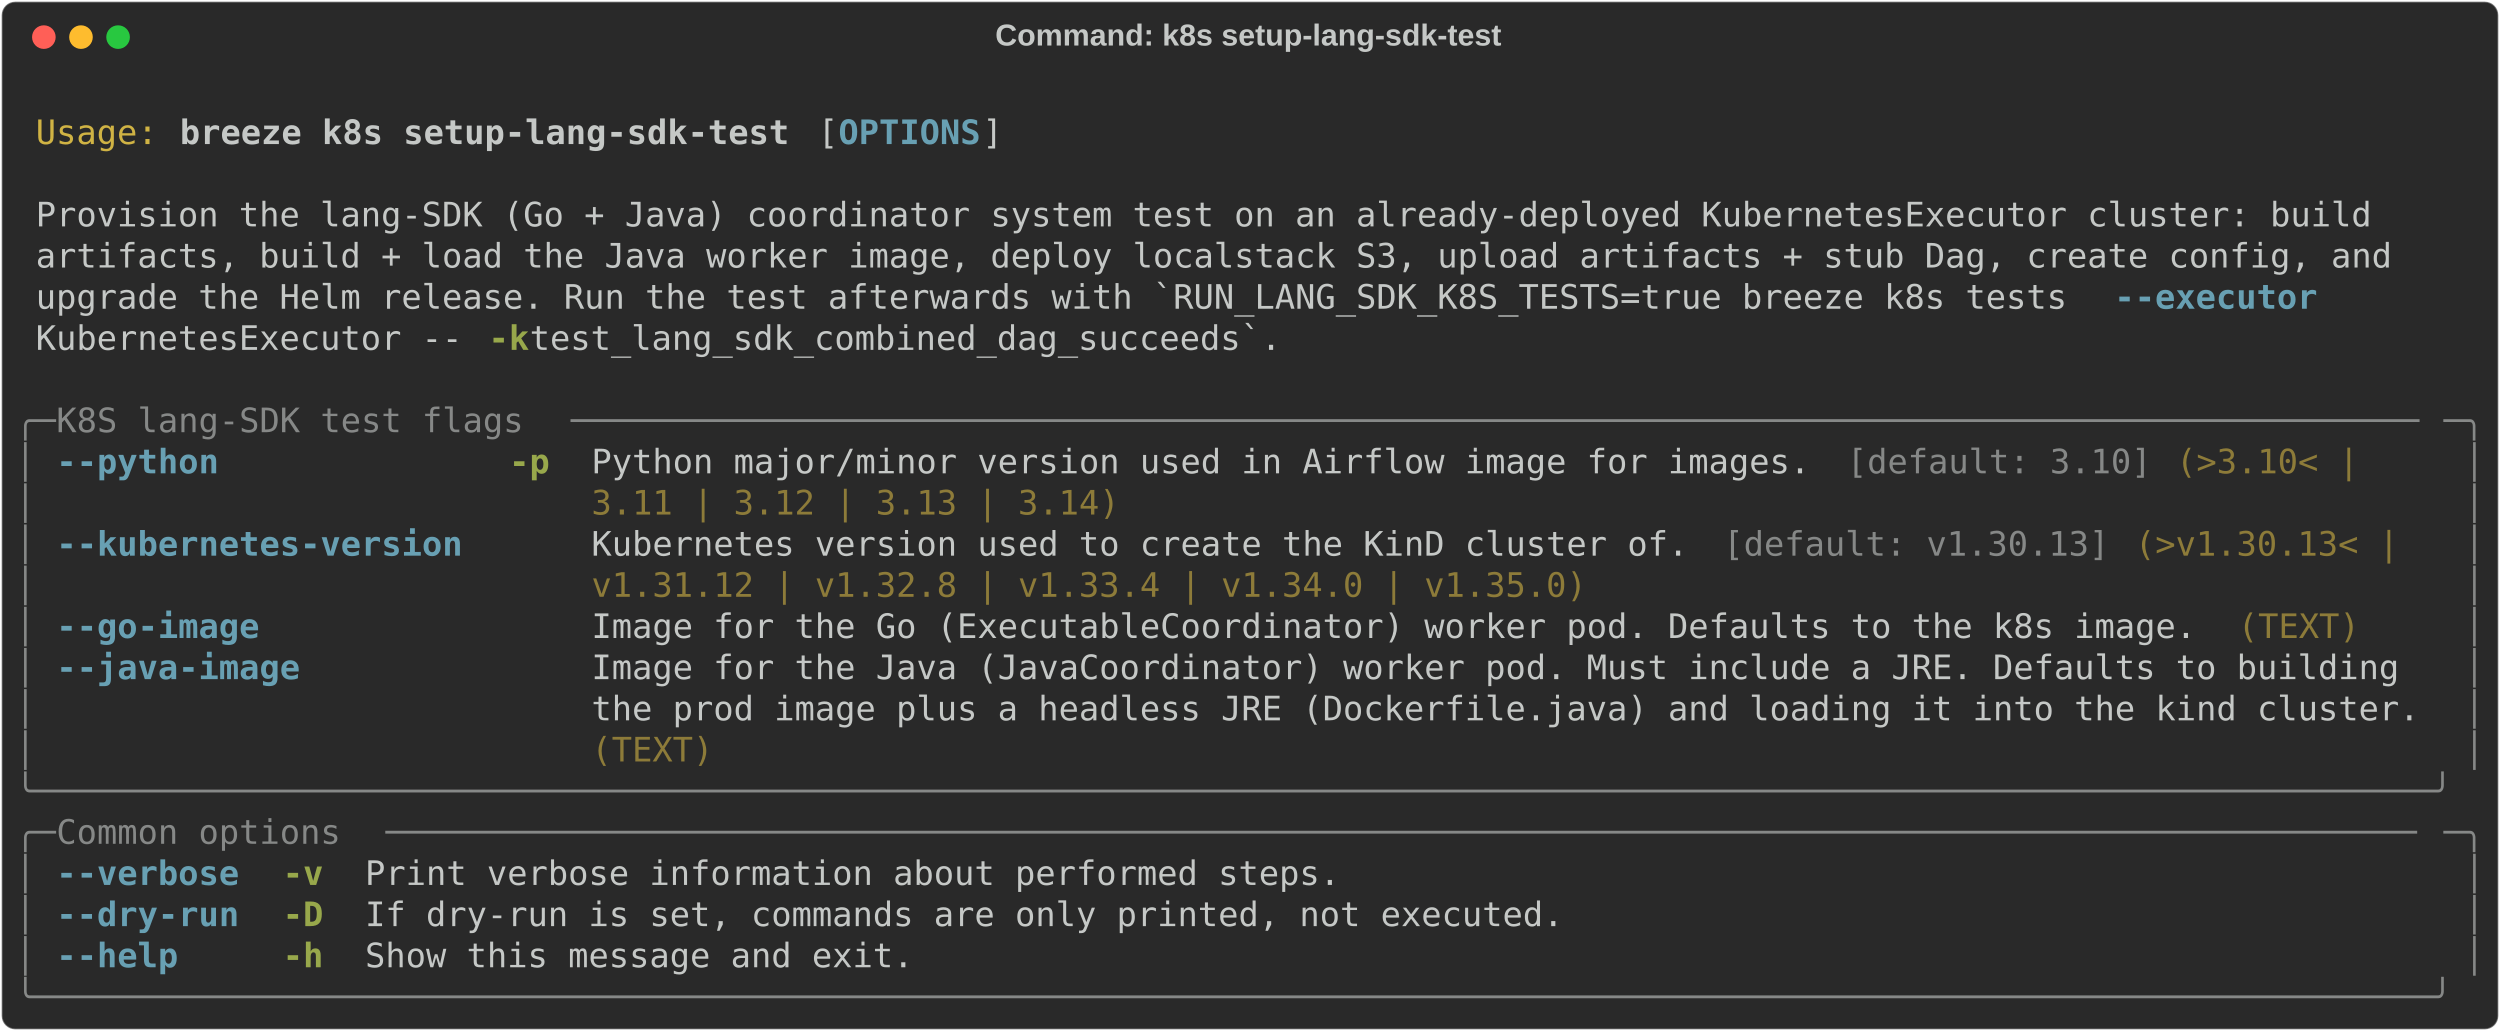
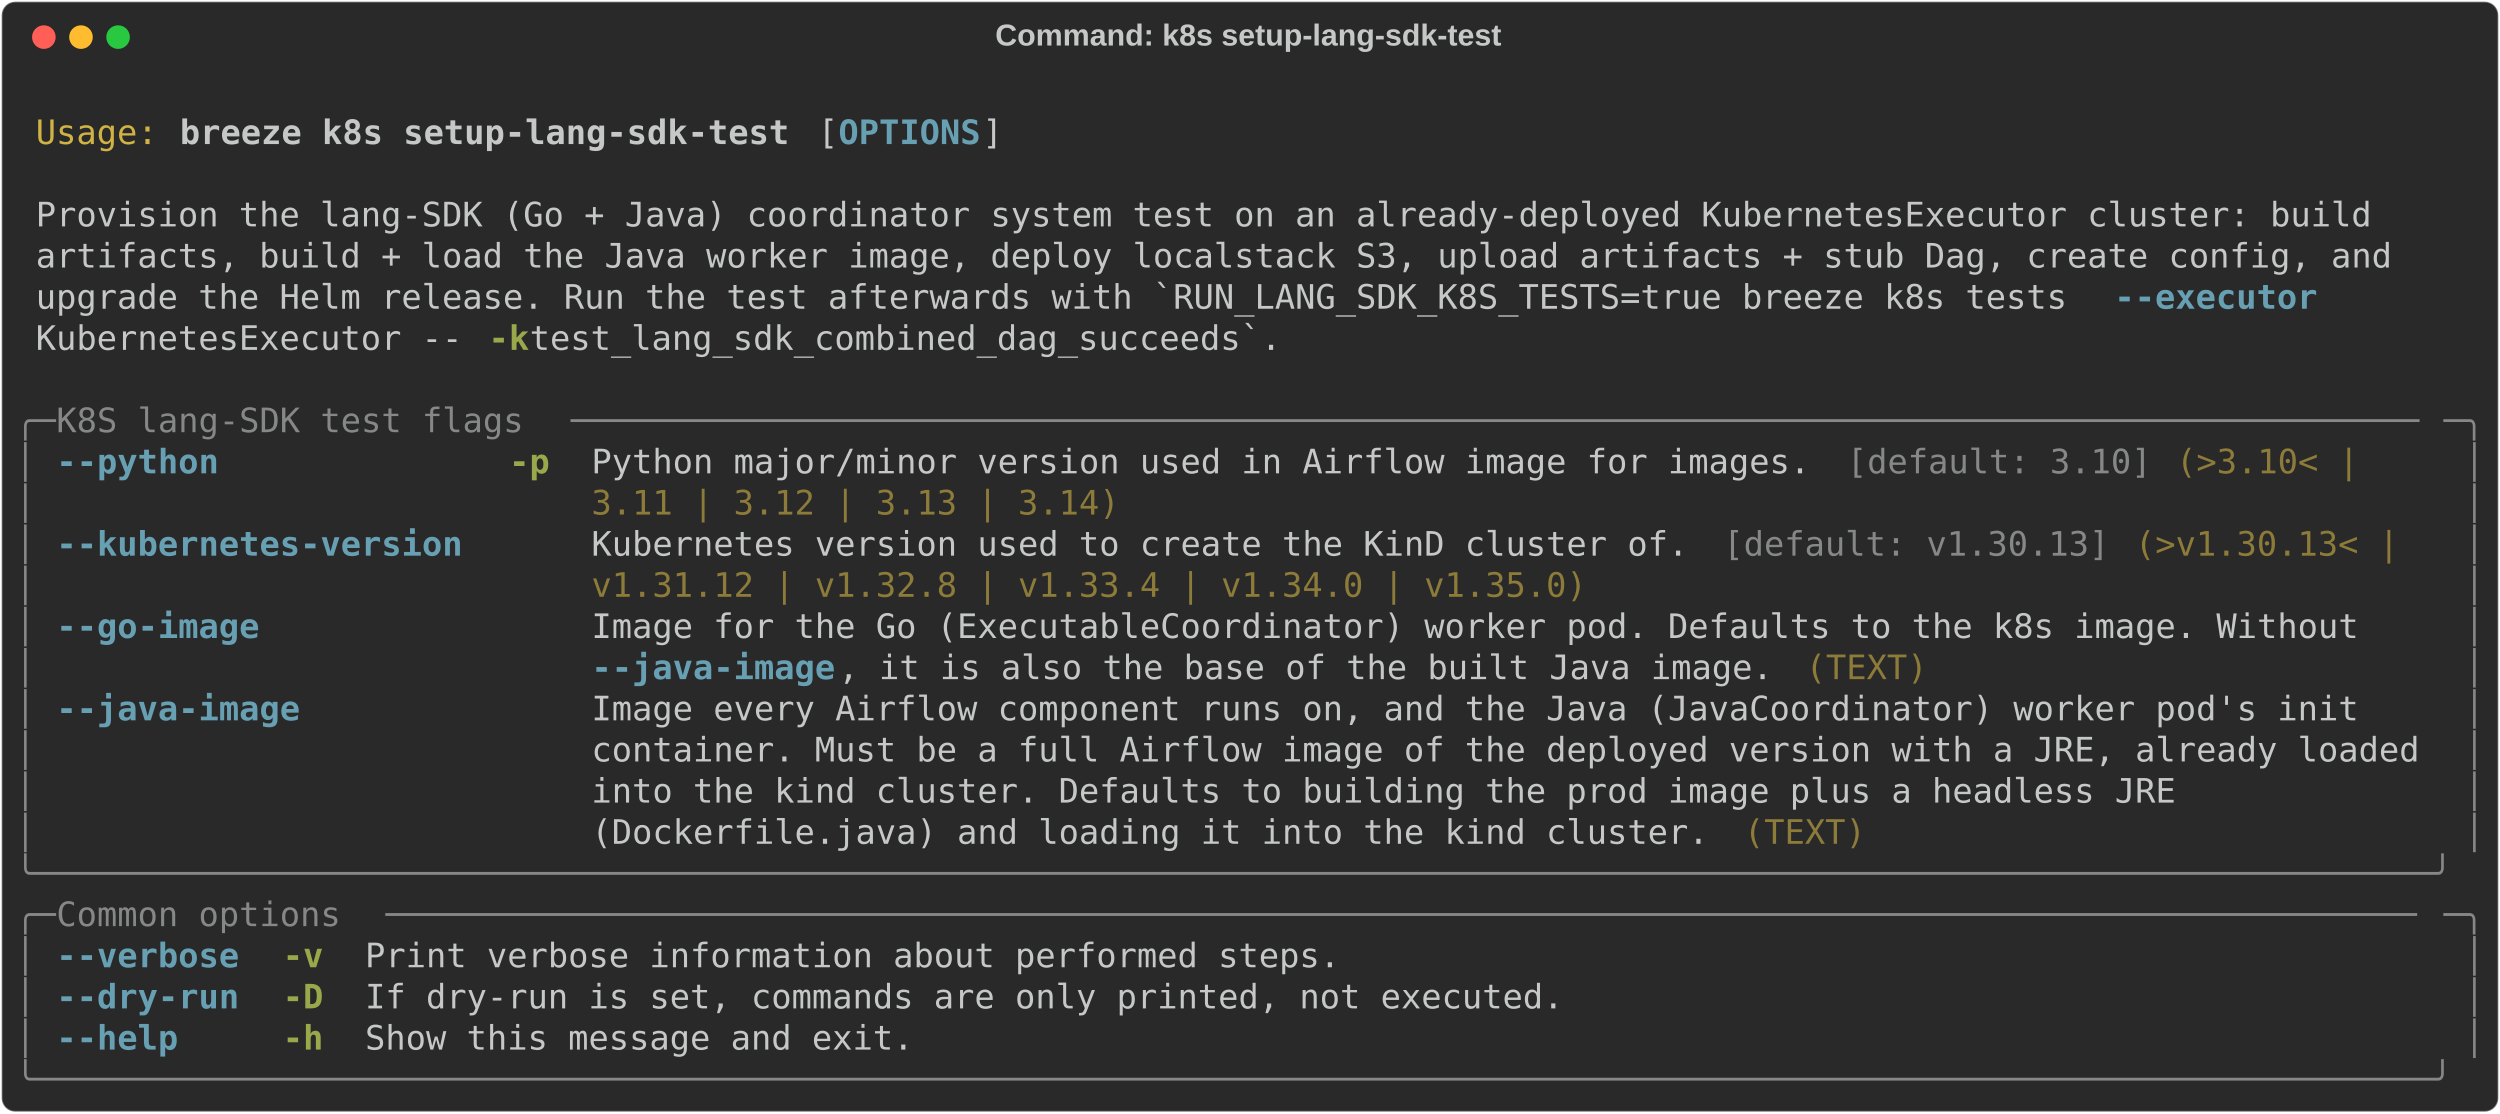
- <svg xmlns="http://www.w3.org/2000/svg" class="rich-terminal" viewBox="0 0 1482 611.2">
+ <svg xmlns="http://www.w3.org/2000/svg" class="rich-terminal" viewBox="0 0 1482 660.0">
  <style>

    @font-face {
        font-family: "Fira Code";
        src: local("FiraCode-Regular"),
                url("https://cdnjs.cloudflare.com/ajax/libs/firacode/6.2.0/woff2/FiraCode-Regular.woff2") format("woff2"),
                url("https://cdnjs.cloudflare.com/ajax/libs/firacode/6.2.0/woff/FiraCode-Regular.woff") format("woff");
        font-style: normal;
        font-weight: 400;
    }
    @font-face {
        font-family: "Fira Code";
        src: local("FiraCode-Bold"),
                url("https://cdnjs.cloudflare.com/ajax/libs/firacode/6.2.0/woff2/FiraCode-Bold.woff2") format("woff2"),
                url("https://cdnjs.cloudflare.com/ajax/libs/firacode/6.2.0/woff/FiraCode-Bold.woff") format("woff");
        font-style: bold;
        font-weight: 700;
    }

    .breeze-k8s-setup-lang-sdk-test-matrix {
        font-family: Fira Code, monospace;
        font-size: 20px;
        line-height: 24.4px;
        font-variant-east-asian: full-width;
    }

    .breeze-k8s-setup-lang-sdk-test-title {
        font-size: 18px;
        font-weight: bold;
        font-family: arial;
    }

    .breeze-k8s-setup-lang-sdk-test-r1 { fill: #c5c8c6 }
.breeze-k8s-setup-lang-sdk-test-r2 { fill: #d0b344 }
.breeze-k8s-setup-lang-sdk-test-r3 { fill: #c5c8c6;font-weight: bold }
.breeze-k8s-setup-lang-sdk-test-r4 { fill: #68a0b3;font-weight: bold }
.breeze-k8s-setup-lang-sdk-test-r5 { fill: #98a84b;font-weight: bold }
.breeze-k8s-setup-lang-sdk-test-r6 { fill: #868887 }
.breeze-k8s-setup-lang-sdk-test-r7 { fill: #8d7b39 }
    </style>
  <defs>
    <clipPath id="breeze-k8s-setup-lang-sdk-test-clip-terminal">
-       <rect x="0" y="0" width="1463.0" height="560.2" />
+       <rect x="0" y="0" width="1463.0" height="609.0" />
    </clipPath>
    <clipPath id="breeze-k8s-setup-lang-sdk-test-line-0">
      <rect x="0" y="1.5" width="1464" height="24.65" />
    </clipPath>
    <clipPath id="breeze-k8s-setup-lang-sdk-test-line-1">
      <rect x="0" y="25.9" width="1464" height="24.65" />
    </clipPath>
    <clipPath id="breeze-k8s-setup-lang-sdk-test-line-2">
      <rect x="0" y="50.3" width="1464" height="24.65" />
    </clipPath>
    <clipPath id="breeze-k8s-setup-lang-sdk-test-line-3">
      <rect x="0" y="74.7" width="1464" height="24.65" />
    </clipPath>
    <clipPath id="breeze-k8s-setup-lang-sdk-test-line-4">
      <rect x="0" y="99.1" width="1464" height="24.65" />
    </clipPath>
    <clipPath id="breeze-k8s-setup-lang-sdk-test-line-5">
      <rect x="0" y="123.5" width="1464" height="24.65" />
    </clipPath>
    <clipPath id="breeze-k8s-setup-lang-sdk-test-line-6">
      <rect x="0" y="147.9" width="1464" height="24.65" />
    </clipPath>
    <clipPath id="breeze-k8s-setup-lang-sdk-test-line-7">
      <rect x="0" y="172.3" width="1464" height="24.65" />
    </clipPath>
    <clipPath id="breeze-k8s-setup-lang-sdk-test-line-8">
      <rect x="0" y="196.7" width="1464" height="24.65" />
    </clipPath>
    <clipPath id="breeze-k8s-setup-lang-sdk-test-line-9">
      <rect x="0" y="221.1" width="1464" height="24.65" />
    </clipPath>
    <clipPath id="breeze-k8s-setup-lang-sdk-test-line-10">
      <rect x="0" y="245.5" width="1464" height="24.65" />
    </clipPath>
    <clipPath id="breeze-k8s-setup-lang-sdk-test-line-11">
      <rect x="0" y="269.9" width="1464" height="24.65" />
    </clipPath>
    <clipPath id="breeze-k8s-setup-lang-sdk-test-line-12">
      <rect x="0" y="294.3" width="1464" height="24.65" />
    </clipPath>
    <clipPath id="breeze-k8s-setup-lang-sdk-test-line-13">
      <rect x="0" y="318.7" width="1464" height="24.65" />
    </clipPath>
    <clipPath id="breeze-k8s-setup-lang-sdk-test-line-14">
      <rect x="0" y="343.1" width="1464" height="24.65" />
    </clipPath>
    <clipPath id="breeze-k8s-setup-lang-sdk-test-line-15">
      <rect x="0" y="367.5" width="1464" height="24.65" />
    </clipPath>
    <clipPath id="breeze-k8s-setup-lang-sdk-test-line-16">
      <rect x="0" y="391.9" width="1464" height="24.65" />
    </clipPath>
    <clipPath id="breeze-k8s-setup-lang-sdk-test-line-17">
      <rect x="0" y="416.3" width="1464" height="24.65" />
    </clipPath>
    <clipPath id="breeze-k8s-setup-lang-sdk-test-line-18">
      <rect x="0" y="440.7" width="1464" height="24.65" />
    </clipPath>
    <clipPath id="breeze-k8s-setup-lang-sdk-test-line-19">
      <rect x="0" y="465.1" width="1464" height="24.65" />
    </clipPath>
    <clipPath id="breeze-k8s-setup-lang-sdk-test-line-20">
      <rect x="0" y="489.5" width="1464" height="24.65" />
    </clipPath>
    <clipPath id="breeze-k8s-setup-lang-sdk-test-line-21">
      <rect x="0" y="513.9" width="1464" height="24.65" />
    </clipPath>
+     <clipPath id="breeze-k8s-setup-lang-sdk-test-line-22">
+       <rect x="0" y="538.3" width="1464" height="24.65" />
+     </clipPath>
+     <clipPath id="breeze-k8s-setup-lang-sdk-test-line-23">
+       <rect x="0" y="562.7" width="1464" height="24.65" />
+     </clipPath>
  </defs>
-   <rect fill="#292929" stroke="rgba(255,255,255,0.35)" stroke-width="1" x="1" y="1" width="1480" height="609.2" rx="8" />
+   <rect fill="#292929" stroke="rgba(255,255,255,0.35)" stroke-width="1" x="1" y="1" width="1480" height="658" rx="8" />
  <text class="breeze-k8s-setup-lang-sdk-test-title" fill="#c5c8c6" text-anchor="middle" x="740" y="27">Command: k8s setup-lang-sdk-test</text>
  <g transform="translate(26,22)">
    <circle cx="0" cy="0" r="7" fill="#ff5f57" />
    <circle cx="22" cy="0" r="7" fill="#febc2e" />
    <circle cx="44" cy="0" r="7" fill="#28c840" />
  </g>
  <g transform="translate(9, 41)" clip-path="url(#breeze-k8s-setup-lang-sdk-test-clip-terminal)">
    <g class="breeze-k8s-setup-lang-sdk-test-matrix">
      <text class="breeze-k8s-setup-lang-sdk-test-r1" x="1464" y="20" textLength="12.2" clip-path="url(#breeze-k8s-setup-lang-sdk-test-line-0)">
</text>
      <text class="breeze-k8s-setup-lang-sdk-test-r2" x="12.2" y="44.4" textLength="73.2" clip-path="url(#breeze-k8s-setup-lang-sdk-test-line-1)">Usage:</text>
      <text class="breeze-k8s-setup-lang-sdk-test-r3" x="97.6" y="44.4" textLength="366" clip-path="url(#breeze-k8s-setup-lang-sdk-test-line-1)">breeze k8s setup-lang-sdk-test</text>
      <text class="breeze-k8s-setup-lang-sdk-test-r1" x="475.8" y="44.4" textLength="12.2" clip-path="url(#breeze-k8s-setup-lang-sdk-test-line-1)">[</text>
      <text class="breeze-k8s-setup-lang-sdk-test-r4" x="488" y="44.4" textLength="85.4" clip-path="url(#breeze-k8s-setup-lang-sdk-test-line-1)">OPTIONS</text>
      <text class="breeze-k8s-setup-lang-sdk-test-r1" x="573.4" y="44.4" textLength="12.2" clip-path="url(#breeze-k8s-setup-lang-sdk-test-line-1)">]</text>
      <text class="breeze-k8s-setup-lang-sdk-test-r1" x="1464" y="44.4" textLength="12.2" clip-path="url(#breeze-k8s-setup-lang-sdk-test-line-1)">
</text>
      <text class="breeze-k8s-setup-lang-sdk-test-r1" x="1464" y="68.8" textLength="12.2" clip-path="url(#breeze-k8s-setup-lang-sdk-test-line-2)">
</text>
      <text class="breeze-k8s-setup-lang-sdk-test-r1" x="12.2" y="93.2" textLength="1415.2" clip-path="url(#breeze-k8s-setup-lang-sdk-test-line-3)">Provision the lang-SDK (Go + Java) coordinator system test on an already-deployed KubernetesExecutor cluster: build </text>
      <text class="breeze-k8s-setup-lang-sdk-test-r1" x="1464" y="93.2" textLength="12.2" clip-path="url(#breeze-k8s-setup-lang-sdk-test-line-3)">
</text>
      <text class="breeze-k8s-setup-lang-sdk-test-r1" x="12.2" y="117.6" textLength="1427.4" clip-path="url(#breeze-k8s-setup-lang-sdk-test-line-4)">artifacts, build + load the Java worker image, deploy localstack S3, upload artifacts + stub Dag, create config, and </text>
      <text class="breeze-k8s-setup-lang-sdk-test-r1" x="1464" y="117.6" textLength="12.2" clip-path="url(#breeze-k8s-setup-lang-sdk-test-line-4)">
</text>
      <text class="breeze-k8s-setup-lang-sdk-test-r1" x="12.2" y="142" textLength="1232.2" clip-path="url(#breeze-k8s-setup-lang-sdk-test-line-5)">upgrade the Helm release. Run the test afterwards with `RUN_LANG_SDK_K8S_TESTS=true breeze k8s tests </text>
      <text class="breeze-k8s-setup-lang-sdk-test-r4" x="1244.4" y="142" textLength="122" clip-path="url(#breeze-k8s-setup-lang-sdk-test-line-5)">--executor</text>
      <text class="breeze-k8s-setup-lang-sdk-test-r1" x="1464" y="142" textLength="12.2" clip-path="url(#breeze-k8s-setup-lang-sdk-test-line-5)">
</text>
      <text class="breeze-k8s-setup-lang-sdk-test-r1" x="12.2" y="166.4" textLength="268.4" clip-path="url(#breeze-k8s-setup-lang-sdk-test-line-6)">KubernetesExecutor -- </text>
      <text class="breeze-k8s-setup-lang-sdk-test-r5" x="280.6" y="166.4" textLength="24.4" clip-path="url(#breeze-k8s-setup-lang-sdk-test-line-6)">-k</text>
      <text class="breeze-k8s-setup-lang-sdk-test-r1" x="305" y="166.4" textLength="463.6" clip-path="url(#breeze-k8s-setup-lang-sdk-test-line-6)"> test_lang_sdk_combined_dag_succeeds`.</text>
      <text class="breeze-k8s-setup-lang-sdk-test-r1" x="1464" y="166.4" textLength="12.2" clip-path="url(#breeze-k8s-setup-lang-sdk-test-line-6)">
</text>
      <text class="breeze-k8s-setup-lang-sdk-test-r1" x="1464" y="190.8" textLength="12.2" clip-path="url(#breeze-k8s-setup-lang-sdk-test-line-7)">
</text>
      <text class="breeze-k8s-setup-lang-sdk-test-r6" x="0" y="215.2" textLength="24.4" clip-path="url(#breeze-k8s-setup-lang-sdk-test-line-8)">╭─</text>
      <text class="breeze-k8s-setup-lang-sdk-test-r6" x="24.4" y="215.2" textLength="305" clip-path="url(#breeze-k8s-setup-lang-sdk-test-line-8)"> K8S lang-SDK test flags </text>
      <text class="breeze-k8s-setup-lang-sdk-test-r6" x="329.4" y="215.2" textLength="1110.2" clip-path="url(#breeze-k8s-setup-lang-sdk-test-line-8)">───────────────────────────────────────────────────────────────────────────────────────────</text>
      <text class="breeze-k8s-setup-lang-sdk-test-r6" x="1439.6" y="215.2" textLength="24.4" clip-path="url(#breeze-k8s-setup-lang-sdk-test-line-8)">─╮</text>
      <text class="breeze-k8s-setup-lang-sdk-test-r1" x="1464" y="215.2" textLength="12.2" clip-path="url(#breeze-k8s-setup-lang-sdk-test-line-8)">
</text>
      <text class="breeze-k8s-setup-lang-sdk-test-r6" x="0" y="239.6" textLength="12.2" clip-path="url(#breeze-k8s-setup-lang-sdk-test-line-9)">│</text>
      <text class="breeze-k8s-setup-lang-sdk-test-r4" x="24.4" y="239.6" textLength="244" clip-path="url(#breeze-k8s-setup-lang-sdk-test-line-9)">--python            </text>
      <text class="breeze-k8s-setup-lang-sdk-test-r5" x="292.8" y="239.6" textLength="24.4" clip-path="url(#breeze-k8s-setup-lang-sdk-test-line-9)">-p</text>
      <text class="breeze-k8s-setup-lang-sdk-test-r1" x="341.6" y="239.6" textLength="744.2" clip-path="url(#breeze-k8s-setup-lang-sdk-test-line-9)">Python major/minor version used in Airflow image for images. </text>
      <text class="breeze-k8s-setup-lang-sdk-test-r6" x="1085.8" y="239.6" textLength="183" clip-path="url(#breeze-k8s-setup-lang-sdk-test-line-9)">[default: 3.10]</text>
      <text class="breeze-k8s-setup-lang-sdk-test-r7" x="1281" y="239.6" textLength="122" clip-path="url(#breeze-k8s-setup-lang-sdk-test-line-9)">(&gt;3.10&lt; | </text>
      <text class="breeze-k8s-setup-lang-sdk-test-r6" x="1451.8" y="239.6" textLength="12.2" clip-path="url(#breeze-k8s-setup-lang-sdk-test-line-9)">│</text>
      <text class="breeze-k8s-setup-lang-sdk-test-r1" x="1464" y="239.6" textLength="12.2" clip-path="url(#breeze-k8s-setup-lang-sdk-test-line-9)">
</text>
      <text class="breeze-k8s-setup-lang-sdk-test-r6" x="0" y="264" textLength="12.2" clip-path="url(#breeze-k8s-setup-lang-sdk-test-line-10)">│</text>
      <text class="breeze-k8s-setup-lang-sdk-test-r7" x="341.6" y="264" textLength="317.2" clip-path="url(#breeze-k8s-setup-lang-sdk-test-line-10)">3.11 | 3.12 | 3.13 | 3.14)</text>
      <text class="breeze-k8s-setup-lang-sdk-test-r6" x="1451.8" y="264" textLength="12.2" clip-path="url(#breeze-k8s-setup-lang-sdk-test-line-10)">│</text>
      <text class="breeze-k8s-setup-lang-sdk-test-r1" x="1464" y="264" textLength="12.2" clip-path="url(#breeze-k8s-setup-lang-sdk-test-line-10)">
</text>
      <text class="breeze-k8s-setup-lang-sdk-test-r6" x="0" y="288.4" textLength="12.2" clip-path="url(#breeze-k8s-setup-lang-sdk-test-line-11)">│</text>
      <text class="breeze-k8s-setup-lang-sdk-test-r4" x="24.4" y="288.4" textLength="244" clip-path="url(#breeze-k8s-setup-lang-sdk-test-line-11)">--kubernetes-version</text>
      <text class="breeze-k8s-setup-lang-sdk-test-r1" x="341.6" y="288.4" textLength="671" clip-path="url(#breeze-k8s-setup-lang-sdk-test-line-11)">Kubernetes version used to create the KinD cluster of. </text>
      <text class="breeze-k8s-setup-lang-sdk-test-r6" x="1012.6" y="288.4" textLength="231.8" clip-path="url(#breeze-k8s-setup-lang-sdk-test-line-11)">[default: v1.30.13]</text>
      <text class="breeze-k8s-setup-lang-sdk-test-r7" x="1256.6" y="288.4" textLength="170.8" clip-path="url(#breeze-k8s-setup-lang-sdk-test-line-11)">(&gt;v1.30.13&lt; | </text>
      <text class="breeze-k8s-setup-lang-sdk-test-r6" x="1451.8" y="288.4" textLength="12.2" clip-path="url(#breeze-k8s-setup-lang-sdk-test-line-11)">│</text>
      <text class="breeze-k8s-setup-lang-sdk-test-r1" x="1464" y="288.4" textLength="12.2" clip-path="url(#breeze-k8s-setup-lang-sdk-test-line-11)">
</text>
      <text class="breeze-k8s-setup-lang-sdk-test-r6" x="0" y="312.8" textLength="12.2" clip-path="url(#breeze-k8s-setup-lang-sdk-test-line-12)">│</text>
      <text class="breeze-k8s-setup-lang-sdk-test-r7" x="341.6" y="312.8" textLength="597.8" clip-path="url(#breeze-k8s-setup-lang-sdk-test-line-12)">v1.31.12 | v1.32.8 | v1.33.4 | v1.34.0 | v1.35.0)</text>
      <text class="breeze-k8s-setup-lang-sdk-test-r6" x="1451.8" y="312.8" textLength="12.2" clip-path="url(#breeze-k8s-setup-lang-sdk-test-line-12)">│</text>
      <text class="breeze-k8s-setup-lang-sdk-test-r1" x="1464" y="312.8" textLength="12.2" clip-path="url(#breeze-k8s-setup-lang-sdk-test-line-12)">
</text>
      <text class="breeze-k8s-setup-lang-sdk-test-r6" x="0" y="337.2" textLength="12.2" clip-path="url(#breeze-k8s-setup-lang-sdk-test-line-13)">│</text>
      <text class="breeze-k8s-setup-lang-sdk-test-r4" x="24.4" y="337.2" textLength="244" clip-path="url(#breeze-k8s-setup-lang-sdk-test-line-13)">--go-image          </text>
-       <text class="breeze-k8s-setup-lang-sdk-test-r1" x="341.6" y="337.2" textLength="976" clip-path="url(#breeze-k8s-setup-lang-sdk-test-line-13)">Image for the Go (ExecutableCoordinator) worker pod. Defaults to the k8s image. </text>
-       <text class="breeze-k8s-setup-lang-sdk-test-r7" x="1317.6" y="337.2" textLength="73.2" clip-path="url(#breeze-k8s-setup-lang-sdk-test-line-13)">(TEXT)</text>
+       <text class="breeze-k8s-setup-lang-sdk-test-r1" x="341.6" y="337.2" textLength="1098" clip-path="url(#breeze-k8s-setup-lang-sdk-test-line-13)">Image for the Go (ExecutableCoordinator) worker pod. Defaults to the k8s image. Without   </text>
      <text class="breeze-k8s-setup-lang-sdk-test-r6" x="1451.8" y="337.2" textLength="12.2" clip-path="url(#breeze-k8s-setup-lang-sdk-test-line-13)">│</text>
      <text class="breeze-k8s-setup-lang-sdk-test-r1" x="1464" y="337.2" textLength="12.2" clip-path="url(#breeze-k8s-setup-lang-sdk-test-line-13)">
</text>
      <text class="breeze-k8s-setup-lang-sdk-test-r6" x="0" y="361.6" textLength="12.2" clip-path="url(#breeze-k8s-setup-lang-sdk-test-line-14)">│</text>
-       <text class="breeze-k8s-setup-lang-sdk-test-r4" x="24.4" y="361.6" textLength="244" clip-path="url(#breeze-k8s-setup-lang-sdk-test-line-14)">--java-image        </text>
-       <text class="breeze-k8s-setup-lang-sdk-test-r1" x="341.6" y="361.6" textLength="1098" clip-path="url(#breeze-k8s-setup-lang-sdk-test-line-14)">Image for the Java (JavaCoordinator) worker pod. Must include a JRE. Defaults to building </text>
+       <text class="breeze-k8s-setup-lang-sdk-test-r4" x="341.6" y="361.6" textLength="146.4" clip-path="url(#breeze-k8s-setup-lang-sdk-test-line-14)">--java-image</text>
+       <text class="breeze-k8s-setup-lang-sdk-test-r1" x="488" y="361.6" textLength="573.4" clip-path="url(#breeze-k8s-setup-lang-sdk-test-line-14)">, it is also the base of the built Java image. </text>
+       <text class="breeze-k8s-setup-lang-sdk-test-r7" x="1061.4" y="361.6" textLength="73.2" clip-path="url(#breeze-k8s-setup-lang-sdk-test-line-14)">(TEXT)</text>
      <text class="breeze-k8s-setup-lang-sdk-test-r6" x="1451.8" y="361.6" textLength="12.2" clip-path="url(#breeze-k8s-setup-lang-sdk-test-line-14)">│</text>
      <text class="breeze-k8s-setup-lang-sdk-test-r1" x="1464" y="361.6" textLength="12.2" clip-path="url(#breeze-k8s-setup-lang-sdk-test-line-14)">
</text>
      <text class="breeze-k8s-setup-lang-sdk-test-r6" x="0" y="386" textLength="12.2" clip-path="url(#breeze-k8s-setup-lang-sdk-test-line-15)">│</text>
-       <text class="breeze-k8s-setup-lang-sdk-test-r1" x="341.6" y="386" textLength="1098" clip-path="url(#breeze-k8s-setup-lang-sdk-test-line-15)">the prod image plus a headless JRE (Dockerfile.java) and loading it into the kind cluster.</text>
+       <text class="breeze-k8s-setup-lang-sdk-test-r4" x="24.4" y="386" textLength="244" clip-path="url(#breeze-k8s-setup-lang-sdk-test-line-15)">--java-image        </text>
+       <text class="breeze-k8s-setup-lang-sdk-test-r1" x="341.6" y="386" textLength="1098" clip-path="url(#breeze-k8s-setup-lang-sdk-test-line-15)">Image every Airflow component runs on, and the Java (JavaCoordinator) worker pod's init   </text>
      <text class="breeze-k8s-setup-lang-sdk-test-r6" x="1451.8" y="386" textLength="12.2" clip-path="url(#breeze-k8s-setup-lang-sdk-test-line-15)">│</text>
      <text class="breeze-k8s-setup-lang-sdk-test-r1" x="1464" y="386" textLength="12.2" clip-path="url(#breeze-k8s-setup-lang-sdk-test-line-15)">
</text>
      <text class="breeze-k8s-setup-lang-sdk-test-r6" x="0" y="410.4" textLength="12.2" clip-path="url(#breeze-k8s-setup-lang-sdk-test-line-16)">│</text>
-       <text class="breeze-k8s-setup-lang-sdk-test-r7" x="341.6" y="410.4" textLength="73.2" clip-path="url(#breeze-k8s-setup-lang-sdk-test-line-16)">(TEXT)</text>
+       <text class="breeze-k8s-setup-lang-sdk-test-r1" x="341.6" y="410.4" textLength="1098" clip-path="url(#breeze-k8s-setup-lang-sdk-test-line-16)">container. Must be a full Airflow image of the deployed version with a JRE, already loaded</text>
      <text class="breeze-k8s-setup-lang-sdk-test-r6" x="1451.8" y="410.4" textLength="12.2" clip-path="url(#breeze-k8s-setup-lang-sdk-test-line-16)">│</text>
      <text class="breeze-k8s-setup-lang-sdk-test-r1" x="1464" y="410.4" textLength="12.2" clip-path="url(#breeze-k8s-setup-lang-sdk-test-line-16)">
</text>
-       <text class="breeze-k8s-setup-lang-sdk-test-r6" x="0" y="434.8" textLength="1464" clip-path="url(#breeze-k8s-setup-lang-sdk-test-line-17)">╰──────────────────────────────────────────────────────────────────────────────────────────────────────────────────────╯</text>
+       <text class="breeze-k8s-setup-lang-sdk-test-r6" x="0" y="434.8" textLength="12.2" clip-path="url(#breeze-k8s-setup-lang-sdk-test-line-17)">│</text>
+       <text class="breeze-k8s-setup-lang-sdk-test-r1" x="341.6" y="434.8" textLength="1098" clip-path="url(#breeze-k8s-setup-lang-sdk-test-line-17)">into the kind cluster. Defaults to building the prod image plus a headless JRE            </text>
+       <text class="breeze-k8s-setup-lang-sdk-test-r6" x="1451.8" y="434.8" textLength="12.2" clip-path="url(#breeze-k8s-setup-lang-sdk-test-line-17)">│</text>
      <text class="breeze-k8s-setup-lang-sdk-test-r1" x="1464" y="434.8" textLength="12.2" clip-path="url(#breeze-k8s-setup-lang-sdk-test-line-17)">
</text>
-       <text class="breeze-k8s-setup-lang-sdk-test-r6" x="0" y="459.2" textLength="24.4" clip-path="url(#breeze-k8s-setup-lang-sdk-test-line-18)">╭─</text>
-       <text class="breeze-k8s-setup-lang-sdk-test-r6" x="24.4" y="459.2" textLength="195.2" clip-path="url(#breeze-k8s-setup-lang-sdk-test-line-18)"> Common options </text>
-       <text class="breeze-k8s-setup-lang-sdk-test-r6" x="219.6" y="459.2" textLength="1220" clip-path="url(#breeze-k8s-setup-lang-sdk-test-line-18)">────────────────────────────────────────────────────────────────────────────────────────────────────</text>
-       <text class="breeze-k8s-setup-lang-sdk-test-r6" x="1439.6" y="459.2" textLength="24.4" clip-path="url(#breeze-k8s-setup-lang-sdk-test-line-18)">─╮</text>
+       <text class="breeze-k8s-setup-lang-sdk-test-r6" x="0" y="459.2" textLength="12.2" clip-path="url(#breeze-k8s-setup-lang-sdk-test-line-18)">│</text>
+       <text class="breeze-k8s-setup-lang-sdk-test-r1" x="341.6" y="459.2" textLength="683.2" clip-path="url(#breeze-k8s-setup-lang-sdk-test-line-18)">(Dockerfile.java) and loading it into the kind cluster. </text>
+       <text class="breeze-k8s-setup-lang-sdk-test-r7" x="1024.8" y="459.2" textLength="73.2" clip-path="url(#breeze-k8s-setup-lang-sdk-test-line-18)">(TEXT)</text>
+       <text class="breeze-k8s-setup-lang-sdk-test-r6" x="1451.8" y="459.2" textLength="12.2" clip-path="url(#breeze-k8s-setup-lang-sdk-test-line-18)">│</text>
      <text class="breeze-k8s-setup-lang-sdk-test-r1" x="1464" y="459.2" textLength="12.2" clip-path="url(#breeze-k8s-setup-lang-sdk-test-line-18)">
</text>
-       <text class="breeze-k8s-setup-lang-sdk-test-r6" x="0" y="483.6" textLength="12.2" clip-path="url(#breeze-k8s-setup-lang-sdk-test-line-19)">│</text>
-       <text class="breeze-k8s-setup-lang-sdk-test-r4" x="24.4" y="483.6" textLength="109.8" clip-path="url(#breeze-k8s-setup-lang-sdk-test-line-19)">--verbose</text>
-       <text class="breeze-k8s-setup-lang-sdk-test-r5" x="158.6" y="483.6" textLength="24.4" clip-path="url(#breeze-k8s-setup-lang-sdk-test-line-19)">-v</text>
-       <text class="breeze-k8s-setup-lang-sdk-test-r1" x="207.4" y="483.6" textLength="585.6" clip-path="url(#breeze-k8s-setup-lang-sdk-test-line-19)">Print verbose information about performed steps.</text>
-       <text class="breeze-k8s-setup-lang-sdk-test-r6" x="1451.8" y="483.6" textLength="12.2" clip-path="url(#breeze-k8s-setup-lang-sdk-test-line-19)">│</text>
+       <text class="breeze-k8s-setup-lang-sdk-test-r6" x="0" y="483.6" textLength="1464" clip-path="url(#breeze-k8s-setup-lang-sdk-test-line-19)">╰──────────────────────────────────────────────────────────────────────────────────────────────────────────────────────╯</text>
      <text class="breeze-k8s-setup-lang-sdk-test-r1" x="1464" y="483.6" textLength="12.2" clip-path="url(#breeze-k8s-setup-lang-sdk-test-line-19)">
</text>
-       <text class="breeze-k8s-setup-lang-sdk-test-r6" x="0" y="508" textLength="12.2" clip-path="url(#breeze-k8s-setup-lang-sdk-test-line-20)">│</text>
-       <text class="breeze-k8s-setup-lang-sdk-test-r4" x="24.4" y="508" textLength="109.8" clip-path="url(#breeze-k8s-setup-lang-sdk-test-line-20)">--dry-run</text>
-       <text class="breeze-k8s-setup-lang-sdk-test-r5" x="158.6" y="508" textLength="24.4" clip-path="url(#breeze-k8s-setup-lang-sdk-test-line-20)">-D</text>
-       <text class="breeze-k8s-setup-lang-sdk-test-r1" x="207.4" y="508" textLength="719.8" clip-path="url(#breeze-k8s-setup-lang-sdk-test-line-20)">If dry-run is set, commands are only printed, not executed.</text>
-       <text class="breeze-k8s-setup-lang-sdk-test-r6" x="1451.8" y="508" textLength="12.2" clip-path="url(#breeze-k8s-setup-lang-sdk-test-line-20)">│</text>
+       <text class="breeze-k8s-setup-lang-sdk-test-r6" x="0" y="508" textLength="24.4" clip-path="url(#breeze-k8s-setup-lang-sdk-test-line-20)">╭─</text>
+       <text class="breeze-k8s-setup-lang-sdk-test-r6" x="24.4" y="508" textLength="195.2" clip-path="url(#breeze-k8s-setup-lang-sdk-test-line-20)"> Common options </text>
+       <text class="breeze-k8s-setup-lang-sdk-test-r6" x="219.6" y="508" textLength="1220" clip-path="url(#breeze-k8s-setup-lang-sdk-test-line-20)">────────────────────────────────────────────────────────────────────────────────────────────────────</text>
+       <text class="breeze-k8s-setup-lang-sdk-test-r6" x="1439.6" y="508" textLength="24.4" clip-path="url(#breeze-k8s-setup-lang-sdk-test-line-20)">─╮</text>
      <text class="breeze-k8s-setup-lang-sdk-test-r1" x="1464" y="508" textLength="12.2" clip-path="url(#breeze-k8s-setup-lang-sdk-test-line-20)">
</text>
      <text class="breeze-k8s-setup-lang-sdk-test-r6" x="0" y="532.4" textLength="12.2" clip-path="url(#breeze-k8s-setup-lang-sdk-test-line-21)">│</text>
-       <text class="breeze-k8s-setup-lang-sdk-test-r4" x="24.4" y="532.4" textLength="109.8" clip-path="url(#breeze-k8s-setup-lang-sdk-test-line-21)">--help   </text>
-       <text class="breeze-k8s-setup-lang-sdk-test-r5" x="158.6" y="532.4" textLength="24.4" clip-path="url(#breeze-k8s-setup-lang-sdk-test-line-21)">-h</text>
-       <text class="breeze-k8s-setup-lang-sdk-test-r1" x="207.4" y="532.4" textLength="329.4" clip-path="url(#breeze-k8s-setup-lang-sdk-test-line-21)">Show this message and exit.</text>
+       <text class="breeze-k8s-setup-lang-sdk-test-r4" x="24.4" y="532.4" textLength="109.8" clip-path="url(#breeze-k8s-setup-lang-sdk-test-line-21)">--verbose</text>
+       <text class="breeze-k8s-setup-lang-sdk-test-r5" x="158.6" y="532.4" textLength="24.4" clip-path="url(#breeze-k8s-setup-lang-sdk-test-line-21)">-v</text>
+       <text class="breeze-k8s-setup-lang-sdk-test-r1" x="207.4" y="532.4" textLength="585.6" clip-path="url(#breeze-k8s-setup-lang-sdk-test-line-21)">Print verbose information about performed steps.</text>
      <text class="breeze-k8s-setup-lang-sdk-test-r6" x="1451.8" y="532.4" textLength="12.2" clip-path="url(#breeze-k8s-setup-lang-sdk-test-line-21)">│</text>
      <text class="breeze-k8s-setup-lang-sdk-test-r1" x="1464" y="532.4" textLength="12.2" clip-path="url(#breeze-k8s-setup-lang-sdk-test-line-21)">
</text>
-       <text class="breeze-k8s-setup-lang-sdk-test-r6" x="0" y="556.8" textLength="1464" clip-path="url(#breeze-k8s-setup-lang-sdk-test-line-22)">╰──────────────────────────────────────────────────────────────────────────────────────────────────────────────────────╯</text>
+       <text class="breeze-k8s-setup-lang-sdk-test-r6" x="0" y="556.8" textLength="12.2" clip-path="url(#breeze-k8s-setup-lang-sdk-test-line-22)">│</text>
+       <text class="breeze-k8s-setup-lang-sdk-test-r4" x="24.4" y="556.8" textLength="109.8" clip-path="url(#breeze-k8s-setup-lang-sdk-test-line-22)">--dry-run</text>
+       <text class="breeze-k8s-setup-lang-sdk-test-r5" x="158.6" y="556.8" textLength="24.4" clip-path="url(#breeze-k8s-setup-lang-sdk-test-line-22)">-D</text>
+       <text class="breeze-k8s-setup-lang-sdk-test-r1" x="207.4" y="556.8" textLength="719.8" clip-path="url(#breeze-k8s-setup-lang-sdk-test-line-22)">If dry-run is set, commands are only printed, not executed.</text>
+       <text class="breeze-k8s-setup-lang-sdk-test-r6" x="1451.8" y="556.8" textLength="12.2" clip-path="url(#breeze-k8s-setup-lang-sdk-test-line-22)">│</text>
      <text class="breeze-k8s-setup-lang-sdk-test-r1" x="1464" y="556.8" textLength="12.2" clip-path="url(#breeze-k8s-setup-lang-sdk-test-line-22)">
+ </text>
+       <text class="breeze-k8s-setup-lang-sdk-test-r6" x="0" y="581.2" textLength="12.2" clip-path="url(#breeze-k8s-setup-lang-sdk-test-line-23)">│</text>
+       <text class="breeze-k8s-setup-lang-sdk-test-r4" x="24.4" y="581.2" textLength="109.8" clip-path="url(#breeze-k8s-setup-lang-sdk-test-line-23)">--help   </text>
+       <text class="breeze-k8s-setup-lang-sdk-test-r5" x="158.6" y="581.2" textLength="24.4" clip-path="url(#breeze-k8s-setup-lang-sdk-test-line-23)">-h</text>
+       <text class="breeze-k8s-setup-lang-sdk-test-r1" x="207.4" y="581.2" textLength="329.4" clip-path="url(#breeze-k8s-setup-lang-sdk-test-line-23)">Show this message and exit.</text>
+       <text class="breeze-k8s-setup-lang-sdk-test-r6" x="1451.8" y="581.2" textLength="12.2" clip-path="url(#breeze-k8s-setup-lang-sdk-test-line-23)">│</text>
+       <text class="breeze-k8s-setup-lang-sdk-test-r1" x="1464" y="581.2" textLength="12.2" clip-path="url(#breeze-k8s-setup-lang-sdk-test-line-23)">
+ </text>
+       <text class="breeze-k8s-setup-lang-sdk-test-r6" x="0" y="605.6" textLength="1464" clip-path="url(#breeze-k8s-setup-lang-sdk-test-line-24)">╰──────────────────────────────────────────────────────────────────────────────────────────────────────────────────────╯</text>
+       <text class="breeze-k8s-setup-lang-sdk-test-r1" x="1464" y="605.6" textLength="12.2" clip-path="url(#breeze-k8s-setup-lang-sdk-test-line-24)">
</text>
    </g>
  </g>
</svg>
